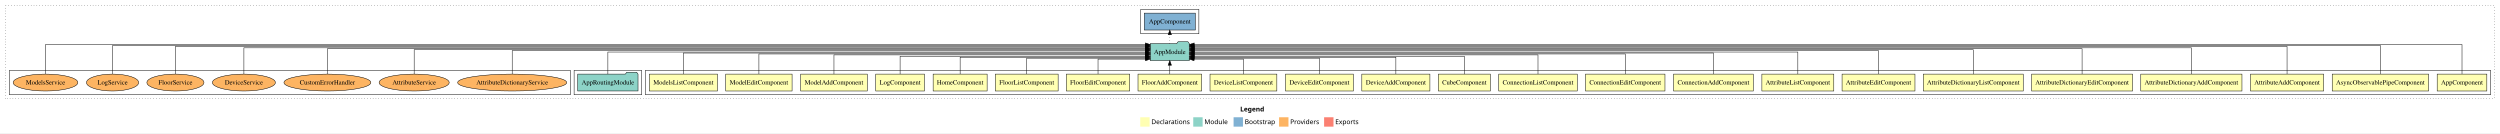
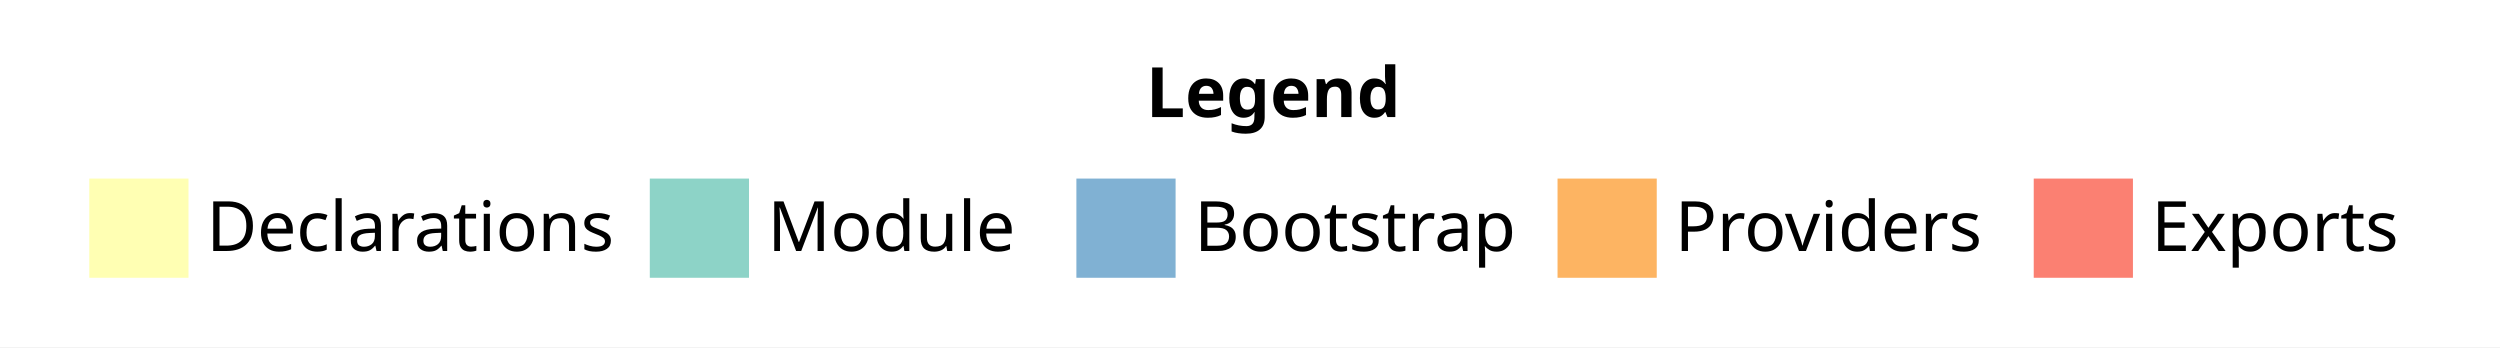
- <svg xmlns="http://www.w3.org/2000/svg" width="5330pt" height="284pt" viewBox="0.00 0.00 5330.00 284.00">
-   <g id="graph0" class="graph" transform="scale(1 1) rotate(0) translate(4 280)">
-     <polygon fill="white" stroke="transparent" points="-4,4 -4,-280 5326,-280 5326,4 -4,4" />
-     <text text-anchor="start" x="2640.01" y="-42.4" font-family="Times-12" font-weight="bold" font-size="14.00">Legend</text>
-     <polygon fill="#ffffb3" stroke="transparent" points="2427,-10 2427,-30 2447,-30 2447,-10 2427,-10" />
-     <text text-anchor="start" x="2450.63" y="-15.4" font-family="Times-12" font-size="14.00">  Declarations</text>
-     <polygon fill="#8dd3c7" stroke="transparent" points="2540,-10 2540,-30 2560,-30 2560,-10 2540,-10" />
-     <text text-anchor="start" x="2563.73" y="-15.4" font-family="Times-12" font-size="14.00">  Module</text>
-     <polygon fill="#80b1d3" stroke="transparent" points="2626,-10 2626,-30 2646,-30 2646,-10 2626,-10" />
-     <text text-anchor="start" x="2649.78" y="-15.4" font-family="Times-12" font-size="14.00">  Bootstrap</text>
-     <polygon fill="#fdb462" stroke="transparent" points="2723,-10 2723,-30 2743,-30 2743,-10 2723,-10" />
-     <text text-anchor="start" x="2746.67" y="-15.4" font-family="Times-12" font-size="14.00">  Providers</text>
-     <polygon fill="#fb8072" stroke="transparent" points="2819,-10 2819,-30 2839,-30 2839,-10 2819,-10" />
-     <text text-anchor="start" x="2842.73" y="-15.4" font-family="Times-12" font-size="14.00">  Exports</text>
-     <g id="clust1" class="cluster">
-       <polygon fill="none" stroke="black" stroke-dasharray="1,5" points="8,-70 8,-268 5314,-268 5314,-70 8,-70" />
-     </g>
-     <g id="clust2" class="cluster">
-       <polygon fill="none" stroke="black" points="1372,-78 1372,-130 5306,-130 5306,-78 1372,-78" />
-     </g>
-     <g id="clust26" class="cluster">
-       <polygon fill="none" stroke="black" points="1220,-78 1220,-130 1364,-130 1364,-78 1220,-78" />
-     </g>
-     <g id="clust28" class="cluster">
-       <polygon fill="none" stroke="black" points="2428,-208 2428,-260 2552,-260 2552,-208 2428,-208" />
-     </g>
-     <g id="clust29" class="cluster">
-       <polygon fill="none" stroke="black" points="16,-78 16,-130 1212,-130 1212,-78 16,-78" />
-     </g>
-     <g id="node1" class="node">
-       <polygon fill="#ffffb3" stroke="black" points="5297.94,-122 5192.06,-122 5192.06,-86 5297.94,-86 5297.94,-122" />
-       <text text-anchor="middle" x="5245" y="-99.8" font-family="Times,serif" font-size="14.00">AppComponent</text>
-     </g>
-     <g id="node24" class="node">
-       <polygon fill="#8dd3c7" stroke="black" points="2531.66,-187 2528.66,-191 2507.66,-191 2504.66,-187 2448.34,-187 2448.34,-151 2531.66,-151 2531.66,-187" />
-       <text text-anchor="middle" x="2490" y="-164.8" font-family="Times,serif" font-size="14.00">AppModule</text>
-     </g>
-     <g id="edge1" class="edge">
-       <path fill="none" stroke="black" d="M5245,-122.38C5245,-146.28 5245,-185 5245,-185 5245,-185 2541.9,-185 2541.9,-185" />
-       <polygon fill="black" stroke="black" points="2541.9,-181.5 2531.9,-185 2541.9,-188.5 2541.9,-181.5" />
-     </g>
-     <g id="node2" class="node">
-       <polygon fill="#ffffb3" stroke="black" points="5173.73,-122 4968.27,-122 4968.27,-86 5173.73,-86 5173.73,-122" />
-       <text text-anchor="middle" x="5071" y="-99.8" font-family="Times,serif" font-size="14.00">AsyncObservablePipeComponent</text>
-     </g>
-     <g id="edge2" class="edge">
-       <path fill="none" stroke="black" d="M5071,-122.32C5071,-145.66 5071,-183 5071,-183 5071,-183 2541.85,-183 2541.85,-183" />
-       <polygon fill="black" stroke="black" points="2541.85,-179.5 2531.85,-183 2541.85,-186.5 2541.85,-179.5" />
-     </g>
-     <g id="node3" class="node">
-       <polygon fill="#ffffb3" stroke="black" points="4949.98,-122 4794.02,-122 4794.02,-86 4949.98,-86 4949.98,-122" />
-       <text text-anchor="middle" x="4872" y="-99.8" font-family="Times,serif" font-size="14.00">AttributeAddComponent</text>
-     </g>
-     <g id="edge3" class="edge">
-       <path fill="none" stroke="black" d="M4872,-122.25C4872,-145.02 4872,-181 4872,-181 4872,-181 2541.85,-181 2541.85,-181" />
-       <polygon fill="black" stroke="black" points="2541.85,-177.5 2531.85,-181 2541.85,-184.5 2541.85,-177.5" />
-     </g>
-     <g id="node4" class="node">
-       <polygon fill="#ffffb3" stroke="black" points="4775.85,-122 4560.15,-122 4560.15,-86 4775.85,-86 4775.85,-122" />
-       <text text-anchor="middle" x="4668" y="-99.8" font-family="Times,serif" font-size="14.00">AttributeDictionaryAddComponent</text>
-     </g>
-     <g id="edge4" class="edge">
-       <path fill="none" stroke="black" d="M4668,-122.29C4668,-144.21 4668,-178 4668,-178 4668,-178 2542.05,-178 2542.05,-178" />
-       <polygon fill="black" stroke="black" points="2542.05,-174.5 2532.05,-178 2542.05,-181.5 2542.05,-174.5" />
-     </g>
-     <g id="node5" class="node">
-       <polygon fill="#ffffb3" stroke="black" points="4542.58,-122 4327.42,-122 4327.42,-86 4542.58,-86 4542.58,-122" />
-       <text text-anchor="middle" x="4435" y="-99.8" font-family="Times,serif" font-size="14.00">AttributeDictionaryEditComponent</text>
-     </g>
-     <g id="edge5" class="edge">
-       <path fill="none" stroke="black" d="M4435,-122.17C4435,-143.5 4435,-176 4435,-176 4435,-176 2541.98,-176 2541.98,-176" />
-       <polygon fill="black" stroke="black" points="2541.98,-172.5 2531.98,-176 2541.98,-179.5 2541.98,-172.5" />
-     </g>
-     <g id="node6" class="node">
-       <polygon fill="#ffffb3" stroke="black" points="4309.52,-122 4096.48,-122 4096.48,-86 4309.52,-86 4309.52,-122" />
-       <text text-anchor="middle" x="4203" y="-99.8" font-family="Times,serif" font-size="14.00">AttributeDictionaryListComponent</text>
-     </g>
-     <g id="edge6" class="edge">
-       <path fill="none" stroke="black" d="M4203,-122.03C4203,-142.77 4203,-174 4203,-174 4203,-174 2541.92,-174 2541.92,-174" />
-       <polygon fill="black" stroke="black" points="2541.92,-170.5 2531.92,-174 2541.92,-177.5 2541.92,-170.5" />
-     </g>
-     <g id="node7" class="node">
-       <polygon fill="#ffffb3" stroke="black" points="4078.71,-122 3923.29,-122 3923.29,-86 4078.71,-86 4078.71,-122" />
-       <text text-anchor="middle" x="4001" y="-99.8" font-family="Times,serif" font-size="14.00">AttributeEditComponent</text>
-     </g>
-     <g id="edge7" class="edge">
-       <path fill="none" stroke="black" d="M4001,-122.22C4001,-142.37 4001,-172 4001,-172 4001,-172 2541.99,-172 2541.99,-172" />
-       <polygon fill="black" stroke="black" points="2541.99,-168.5 2531.99,-172 2541.99,-175.5 2541.99,-168.5" />
-     </g>
-     <g id="node8" class="node">
-       <polygon fill="#ffffb3" stroke="black" points="3905.66,-122 3752.34,-122 3752.34,-86 3905.66,-86 3905.66,-122" />
-       <text text-anchor="middle" x="3829" y="-99.8" font-family="Times,serif" font-size="14.00">AttributeListComponent</text>
-     </g>
-     <g id="edge8" class="edge">
-       <path fill="none" stroke="black" d="M3829,-122.11C3829,-141.34 3829,-169 3829,-169 3829,-169 2541.91,-169 2541.91,-169" />
-       <polygon fill="black" stroke="black" points="2541.91,-165.5 2531.91,-169 2541.91,-172.5 2541.91,-165.5" />
-     </g>
-     <g id="node9" class="node">
-       <polygon fill="#ffffb3" stroke="black" points="3733.99,-122 3564.01,-122 3564.01,-86 3733.99,-86 3733.99,-122" />
-       <text text-anchor="middle" x="3649" y="-99.8" font-family="Times,serif" font-size="14.00">ConnectionAddComponent</text>
-     </g>
-     <g id="edge9" class="edge">
-       <path fill="none" stroke="black" d="M3649,-122.22C3649,-140.83 3649,-167 3649,-167 3649,-167 2541.93,-167 2541.93,-167" />
-       <polygon fill="black" stroke="black" points="2541.93,-163.5 2531.93,-167 2541.93,-170.5 2541.93,-163.5" />
-     </g>
-     <g id="node10" class="node">
-       <polygon fill="#ffffb3" stroke="black" points="3545.71,-122 3376.29,-122 3376.29,-86 3545.71,-86 3545.71,-122" />
-       <text text-anchor="middle" x="3461" y="-99.8" font-family="Times,serif" font-size="14.00">ConnectionEditComponent</text>
-     </g>
-     <g id="edge10" class="edge">
-       <path fill="none" stroke="black" d="M3461,-122.3C3461,-140.27 3461,-165 3461,-165 3461,-165 2541.72,-165 2541.72,-165" />
-       <polygon fill="black" stroke="black" points="2541.72,-161.5 2531.72,-165 2541.72,-168.5 2541.72,-161.5" />
-     </g>
-     <g id="node11" class="node">
-       <polygon fill="#ffffb3" stroke="black" points="3358.66,-122 3191.34,-122 3191.34,-86 3358.66,-86 3358.66,-122" />
-       <text text-anchor="middle" x="3275" y="-99.8" font-family="Times,serif" font-size="14.00">ConnectionListComponent</text>
-     </g>
-     <g id="edge11" class="edge">
-       <path fill="none" stroke="black" d="M3275,-122.02C3275,-139.37 3275,-163 3275,-163 3275,-163 2541.93,-163 2541.93,-163" />
-       <polygon fill="black" stroke="black" points="2541.93,-159.5 2531.93,-163 2541.93,-166.5 2541.93,-159.5" />
-     </g>
-     <g id="node12" class="node">
-       <polygon fill="#ffffb3" stroke="black" points="3173.38,-122 3062.62,-122 3062.62,-86 3173.38,-86 3173.38,-122" />
-       <text text-anchor="middle" x="3118" y="-99.8" font-family="Times,serif" font-size="14.00">CubeComponent</text>
-     </g>
-     <g id="edge12" class="edge">
-       <path fill="none" stroke="black" d="M3118,-122.03C3118,-138.4 3118,-160 3118,-160 3118,-160 2541.69,-160 2541.69,-160" />
-       <polygon fill="black" stroke="black" points="2541.69,-156.5 2531.69,-160 2541.69,-163.5 2541.69,-156.5" />
-     </g>
-     <g id="node13" class="node">
-       <polygon fill="#ffffb3" stroke="black" points="3044.58,-122 2899.42,-122 2899.42,-86 3044.58,-86 3044.58,-122" />
-       <text text-anchor="middle" x="2972" y="-99.8" font-family="Times,serif" font-size="14.00">DeviceAddComponent</text>
-     </g>
-     <g id="edge13" class="edge">
-       <path fill="none" stroke="black" d="M2972,-122.28C2972,-137.95 2972,-158 2972,-158 2972,-158 2541.93,-158 2541.93,-158" />
-       <polygon fill="black" stroke="black" points="2541.93,-154.5 2531.93,-158 2541.93,-161.5 2541.93,-154.5" />
-     </g>
-     <g id="node14" class="node">
-       <polygon fill="#ffffb3" stroke="black" points="2881.31,-122 2736.69,-122 2736.69,-86 2881.31,-86 2881.31,-122" />
-       <text text-anchor="middle" x="2809" y="-99.8" font-family="Times,serif" font-size="14.00">DeviceEditComponent</text>
-     </g>
-     <g id="edge14" class="edge">
-       <path fill="none" stroke="black" d="M2809,-122.19C2809,-137.18 2809,-156 2809,-156 2809,-156 2541.7,-156 2541.7,-156" />
-       <polygon fill="black" stroke="black" points="2541.7,-152.5 2531.7,-156 2541.7,-159.5 2541.7,-152.5" />
-     </g>
-     <g id="node15" class="node">
-       <polygon fill="#ffffb3" stroke="black" points="2718.25,-122 2575.75,-122 2575.75,-86 2718.25,-86 2718.25,-122" />
-       <text text-anchor="middle" x="2647" y="-99.8" font-family="Times,serif" font-size="14.00">DeviceListComponent</text>
-     </g>
-     <g id="edge15" class="edge">
-       <path fill="none" stroke="black" d="M2647,-122.05C2647,-136.37 2647,-154 2647,-154 2647,-154 2541.66,-154 2541.66,-154" />
-       <polygon fill="black" stroke="black" points="2541.66,-150.5 2531.66,-154 2541.66,-157.5 2541.66,-150.5" />
-     </g>
-     <g id="node16" class="node">
-       <polygon fill="#ffffb3" stroke="black" points="2557.77,-122 2422.23,-122 2422.23,-86 2557.77,-86 2557.77,-122" />
-       <text text-anchor="middle" x="2490" y="-99.8" font-family="Times,serif" font-size="14.00">FloorAddComponent</text>
-     </g>
-     <g id="edge16" class="edge">
-       <path fill="none" stroke="black" d="M2490,-122.11C2490,-122.11 2490,-140.99 2490,-140.99" />
-       <polygon fill="black" stroke="black" points="2486.5,-140.99 2490,-150.99 2493.5,-140.99 2486.5,-140.99" />
-     </g>
-     <g id="node17" class="node">
-       <polygon fill="#ffffb3" stroke="black" points="2404.5,-122 2269.5,-122 2269.5,-86 2404.5,-86 2404.5,-122" />
-       <text text-anchor="middle" x="2337" y="-99.8" font-family="Times,serif" font-size="14.00">FloorEditComponent</text>
-     </g>
-     <g id="edge17" class="edge">
-       <path fill="none" stroke="black" d="M2337,-122.05C2337,-136.37 2337,-154 2337,-154 2337,-154 2438.19,-154 2438.19,-154" />
-       <polygon fill="black" stroke="black" points="2438.19,-157.5 2448.19,-154 2438.19,-150.5 2438.19,-157.5" />
-     </g>
-     <g id="node18" class="node">
-       <polygon fill="#ffffb3" stroke="black" points="2251.95,-122 2118.05,-122 2118.05,-86 2251.95,-86 2251.95,-122" />
-       <text text-anchor="middle" x="2185" y="-99.8" font-family="Times,serif" font-size="14.00">FloorListComponent</text>
-     </g>
-     <g id="edge18" class="edge">
-       <path fill="none" stroke="black" d="M2185,-122.19C2185,-137.18 2185,-156 2185,-156 2185,-156 2438.23,-156 2438.23,-156" />
-       <polygon fill="black" stroke="black" points="2438.23,-159.5 2448.23,-156 2438.23,-152.5 2438.23,-159.5" />
-     </g>
-     <g id="node19" class="node">
-       <polygon fill="#ffffb3" stroke="black" points="2100.55,-122 1985.45,-122 1985.45,-86 2100.55,-86 2100.55,-122" />
-       <text text-anchor="middle" x="2043" y="-99.8" font-family="Times,serif" font-size="14.00">HomeComponent</text>
-     </g>
-     <g id="edge19" class="edge">
-       <path fill="none" stroke="black" d="M2043,-122.28C2043,-137.95 2043,-158 2043,-158 2043,-158 2437.95,-158 2437.95,-158" />
-       <polygon fill="black" stroke="black" points="2437.95,-161.5 2447.95,-158 2437.95,-154.5 2437.95,-161.5" />
-     </g>
-     <g id="node20" class="node">
-       <polygon fill="#ffffb3" stroke="black" points="1966.89,-122 1863.11,-122 1863.11,-86 1966.89,-86 1966.89,-122" />
-       <text text-anchor="middle" x="1915" y="-99.8" font-family="Times,serif" font-size="14.00">LogComponent</text>
-     </g>
-     <g id="edge20" class="edge">
-       <path fill="none" stroke="black" d="M1915,-122.03C1915,-138.4 1915,-160 1915,-160 1915,-160 2438.18,-160 2438.18,-160" />
-       <polygon fill="black" stroke="black" points="2438.18,-163.5 2448.18,-160 2438.18,-156.5 2438.18,-163.5" />
-     </g>
-     <g id="node21" class="node">
-       <polygon fill="#ffffb3" stroke="black" points="1844.99,-122 1703.01,-122 1703.01,-86 1844.99,-86 1844.99,-122" />
-       <text text-anchor="middle" x="1774" y="-99.8" font-family="Times,serif" font-size="14.00">ModelAddComponent</text>
-     </g>
-     <g id="edge21" class="edge">
-       <path fill="none" stroke="black" d="M1774,-122.02C1774,-139.37 1774,-163 1774,-163 1774,-163 2438.15,-163 2438.15,-163" />
-       <polygon fill="black" stroke="black" points="2438.15,-166.5 2448.15,-163 2438.15,-159.5 2438.15,-166.5" />
-     </g>
-     <g id="node22" class="node">
-       <polygon fill="#ffffb3" stroke="black" points="1684.72,-122 1543.28,-122 1543.28,-86 1684.72,-86 1684.72,-122" />
-       <text text-anchor="middle" x="1614" y="-99.8" font-family="Times,serif" font-size="14.00">ModelEditComponent</text>
-     </g>
-     <g id="edge22" class="edge">
-       <path fill="none" stroke="black" d="M1614,-122.3C1614,-140.27 1614,-165 1614,-165 1614,-165 2438.34,-165 2438.34,-165" />
-       <polygon fill="black" stroke="black" points="2438.34,-168.5 2448.34,-165 2438.34,-161.5 2438.34,-168.5" />
-     </g>
-     <g id="node23" class="node">
-       <polygon fill="#ffffb3" stroke="black" points="1525.61,-122 1380.39,-122 1380.39,-86 1525.61,-86 1525.61,-122" />
-       <text text-anchor="middle" x="1453" y="-99.8" font-family="Times,serif" font-size="14.00">ModelsListComponent</text>
-     </g>
-     <g id="edge23" class="edge">
-       <path fill="none" stroke="black" d="M1453,-122.22C1453,-140.83 1453,-167 1453,-167 1453,-167 2438.06,-167 2438.06,-167" />
-       <polygon fill="black" stroke="black" points="2438.06,-170.5 2448.06,-167 2438.06,-163.5 2438.06,-170.5" />
-     </g>
-     <g id="node26" class="node">
-       <polygon fill="#80b1d3" stroke="black" points="2544.44,-252 2435.56,-252 2435.56,-216 2544.44,-216 2544.44,-252" />
-       <text text-anchor="middle" x="2490" y="-229.8" font-family="Times,serif" font-size="14.00">AppComponent </text>
-     </g>
-     <g id="edge25" class="edge">
-       <path fill="none" stroke="black" stroke-dasharray="1,5" d="M2490,-187.11C2490,-187.11 2490,-205.99 2490,-205.99" />
-       <polygon fill="black" stroke="black" points="2486.5,-205.99 2490,-215.99 2493.5,-205.99 2486.5,-205.99" />
-     </g>
-     <g id="node25" class="node">
-       <polygon fill="#8dd3c7" stroke="black" points="1356.27,-122 1353.27,-126 1332.27,-126 1329.27,-122 1227.73,-122 1227.73,-86 1356.27,-86 1356.27,-122" />
-       <text text-anchor="middle" x="1292" y="-99.8" font-family="Times,serif" font-size="14.00">AppRoutingModule</text>
-     </g>
-     <g id="edge24" class="edge">
-       <path fill="none" stroke="black" d="M1292,-122.11C1292,-141.34 1292,-169 1292,-169 1292,-169 2438.06,-169 2438.06,-169" />
-       <polygon fill="black" stroke="black" points="2438.07,-172.5 2448.06,-169 2438.06,-165.5 2438.07,-172.5" />
-     </g>
-     <g id="node27" class="node">
-       <ellipse fill="#fdb462" stroke="black" cx="1088" cy="-104" rx="116.3" ry="18" />
-       <text text-anchor="middle" x="1088" y="-99.8" font-family="Times,serif" font-size="14.00">AttributeDictionaryService</text>
-     </g>
-     <g id="edge26" class="edge">
-       <path fill="none" stroke="black" d="M1088,-122.22C1088,-142.37 1088,-172 1088,-172 1088,-172 2438.04,-172 2438.04,-172" />
-       <polygon fill="black" stroke="black" points="2438.04,-175.5 2448.04,-172 2438.04,-168.5 2438.04,-175.5" />
-     </g>
-     <g id="node28" class="node">
-       <ellipse fill="#fdb462" stroke="black" cx="879" cy="-104" rx="74.71" ry="18" />
-       <text text-anchor="middle" x="879" y="-99.8" font-family="Times,serif" font-size="14.00">AttributeService</text>
-     </g>
-     <g id="edge27" class="edge">
-       <path fill="none" stroke="black" d="M879,-122.03C879,-142.77 879,-174 879,-174 879,-174 2438.15,-174 2438.15,-174" />
-       <polygon fill="black" stroke="black" points="2438.15,-177.5 2448.15,-174 2438.15,-170.5 2438.15,-177.5" />
-     </g>
-     <g id="node29" class="node">
-       <ellipse fill="#fdb462" stroke="black" cx="694" cy="-104" rx="92.62" ry="18" />
-       <text text-anchor="middle" x="694" y="-99.8" font-family="Times,serif" font-size="14.00">CustomErrorHandler</text>
-     </g>
-     <g id="edge28" class="edge">
-       <path fill="none" stroke="black" d="M694,-122.17C694,-143.5 694,-176 694,-176 694,-176 2438.25,-176 2438.25,-176" />
-       <polygon fill="black" stroke="black" points="2438.25,-179.5 2448.25,-176 2438.25,-172.5 2438.25,-179.5" />
-     </g>
-     <g id="node30" class="node">
-       <ellipse fill="#fdb462" stroke="black" cx="516" cy="-104" rx="67.17" ry="18" />
-       <text text-anchor="middle" x="516" y="-99.8" font-family="Times,serif" font-size="14.00">DeviceService</text>
-     </g>
-     <g id="edge29" class="edge">
-       <path fill="none" stroke="black" d="M516,-122.29C516,-144.21 516,-178 516,-178 516,-178 2438.31,-178 2438.31,-178" />
-       <polygon fill="black" stroke="black" points="2438.31,-181.5 2448.31,-178 2438.31,-174.5 2438.31,-181.5" />
-     </g>
-     <g id="node31" class="node">
-       <ellipse fill="#fdb462" stroke="black" cx="370" cy="-104" rx="60.83" ry="18" />
-       <text text-anchor="middle" x="370" y="-99.8" font-family="Times,serif" font-size="14.00">FloorService</text>
-     </g>
-     <g id="edge30" class="edge">
-       <path fill="none" stroke="black" d="M370,-122.25C370,-145.02 370,-181 370,-181 370,-181 2438.13,-181 2438.13,-181" />
-       <polygon fill="black" stroke="black" points="2438.13,-184.5 2448.13,-181 2438.13,-177.5 2438.13,-184.5" />
-     </g>
-     <g id="node32" class="node">
-       <ellipse fill="#fdb462" stroke="black" cx="236" cy="-104" rx="55.6" ry="18" />
-       <text text-anchor="middle" x="236" y="-99.8" font-family="Times,serif" font-size="14.00">LogService</text>
-     </g>
-     <g id="edge31" class="edge">
-       <path fill="none" stroke="black" d="M236,-122.32C236,-145.66 236,-183 236,-183 236,-183 2437.98,-183 2437.98,-183" />
-       <polygon fill="black" stroke="black" points="2437.98,-186.5 2447.98,-183 2437.98,-179.5 2437.98,-186.5" />
-     </g>
-     <g id="node33" class="node">
-       <ellipse fill="#fdb462" stroke="black" cx="93" cy="-104" rx="68.92" ry="18" />
-       <text text-anchor="middle" x="93" y="-99.8" font-family="Times,serif" font-size="14.00">ModelsService</text>
-     </g>
-     <g id="edge32" class="edge">
-       <path fill="none" stroke="black" d="M93,-122.38C93,-146.28 93,-185 93,-185 93,-185 2438.14,-185 2438.14,-185" />
-       <polygon fill="black" stroke="black" points="2438.14,-188.5 2448.14,-185 2438.14,-181.5 2438.14,-188.5" />
-     </g>
+ <svg xmlns="http://www.w3.org/2000/svg" width="504pt" height="70pt" viewBox="0.00 0.00 504.00 70.00">
+   <g id="graph0" class="graph" transform="scale(1 1) rotate(0) translate(4 66)">
+     <polygon fill="white" stroke="transparent" points="-4,4 -4,-66 500,-66 500,4 -4,4" />
+     <text text-anchor="start" x="227.01" y="-42.4" font-family="Times-12" font-weight="bold" font-size="14.00">Legend</text>
+     <polygon fill="#ffffb3" stroke="transparent" points="14,-10 14,-30 34,-30 34,-10 14,-10" />
+     <text text-anchor="start" x="37.63" y="-15.4" font-family="Times-12" font-size="14.00">  Declarations</text>
+     <polygon fill="#8dd3c7" stroke="transparent" points="127,-10 127,-30 147,-30 147,-10 127,-10" />
+     <text text-anchor="start" x="150.73" y="-15.4" font-family="Times-12" font-size="14.00">  Module</text>
+     <polygon fill="#80b1d3" stroke="transparent" points="213,-10 213,-30 233,-30 233,-10 213,-10" />
+     <text text-anchor="start" x="236.78" y="-15.4" font-family="Times-12" font-size="14.00">  Bootstrap</text>
+     <polygon fill="#fdb462" stroke="transparent" points="310,-10 310,-30 330,-30 330,-10 310,-10" />
+     <text text-anchor="start" x="333.67" y="-15.4" font-family="Times-12" font-size="14.00">  Providers</text>
+     <polygon fill="#fb8072" stroke="transparent" points="406,-10 406,-30 426,-30 426,-10 406,-10" />
+     <text text-anchor="start" x="429.73" y="-15.4" font-family="Times-12" font-size="14.00">  Exports</text>
  </g>
</svg>
